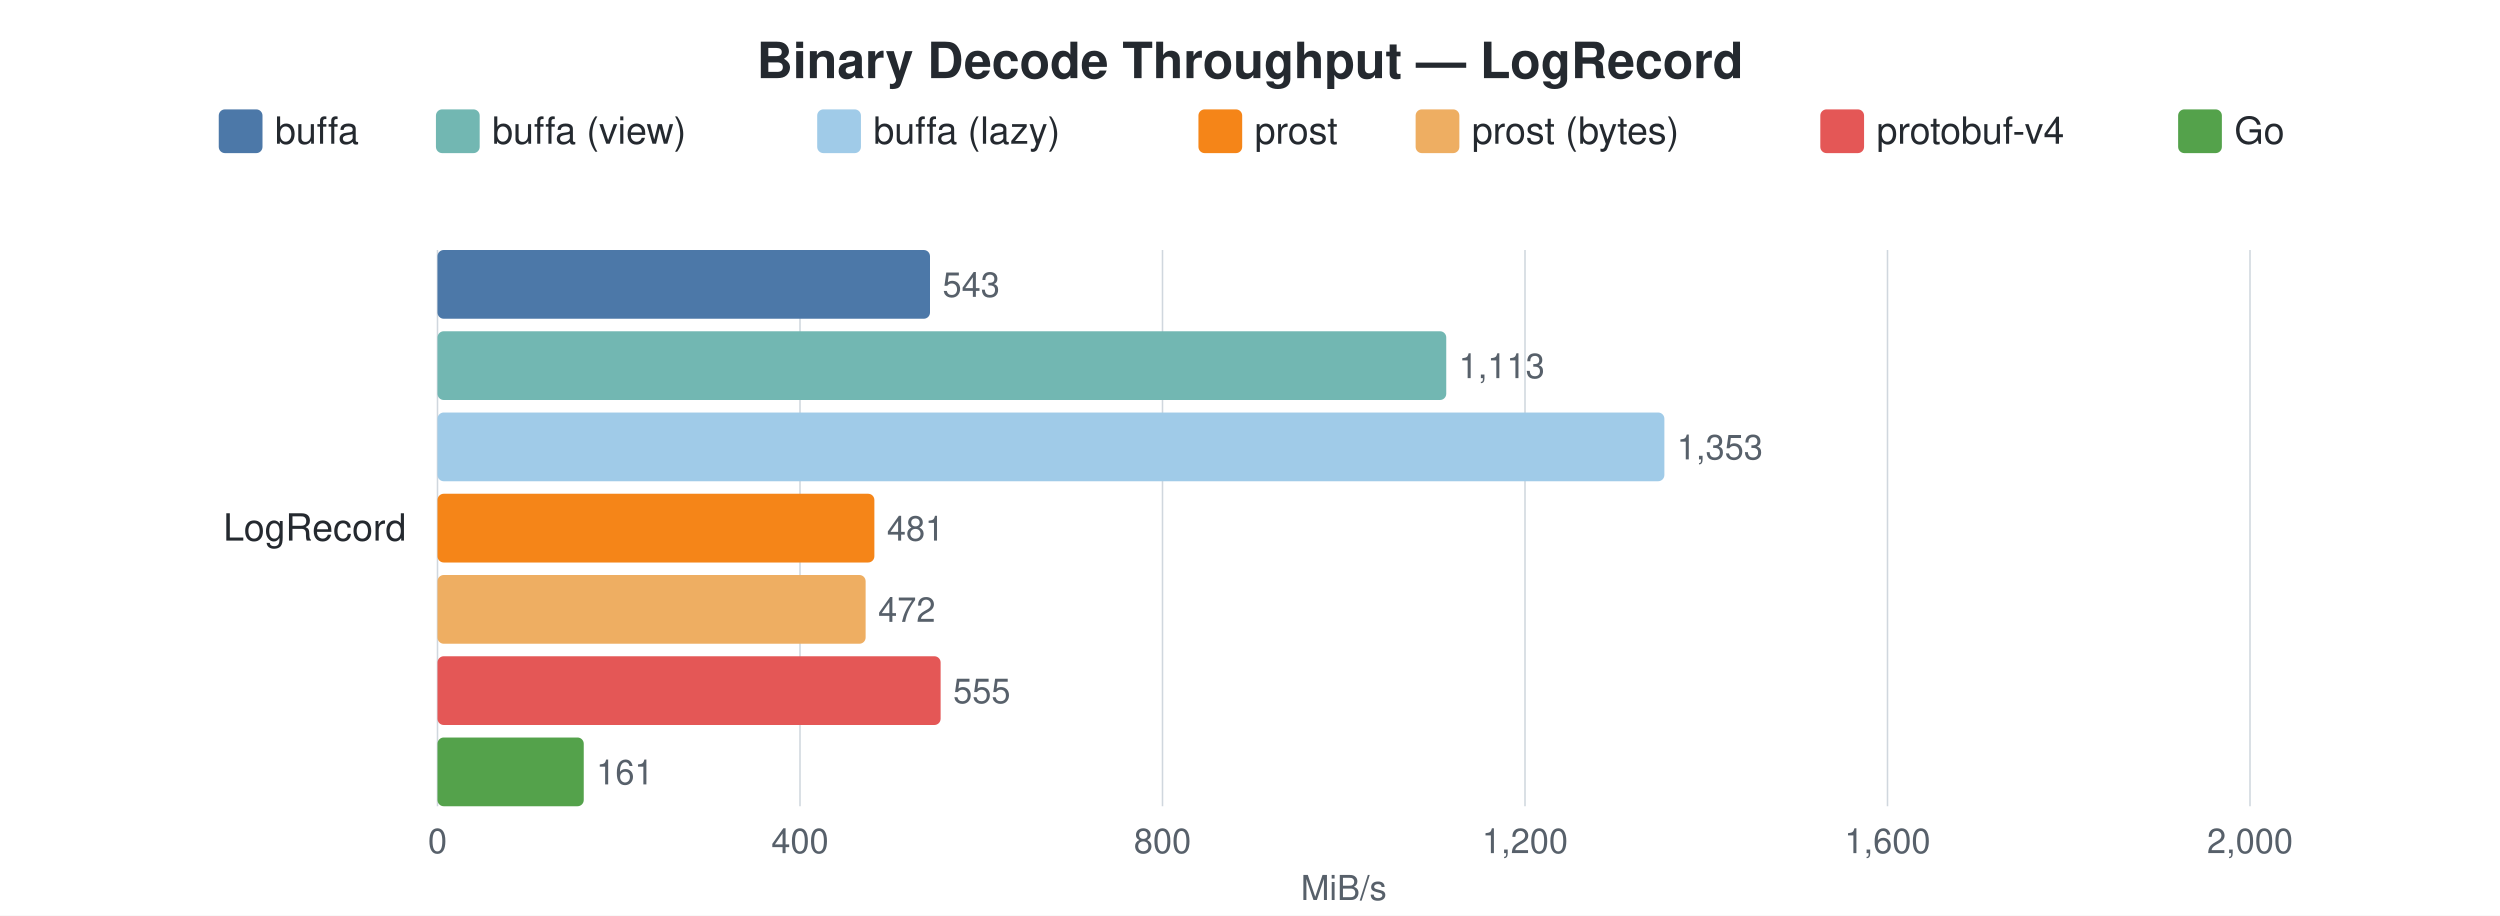
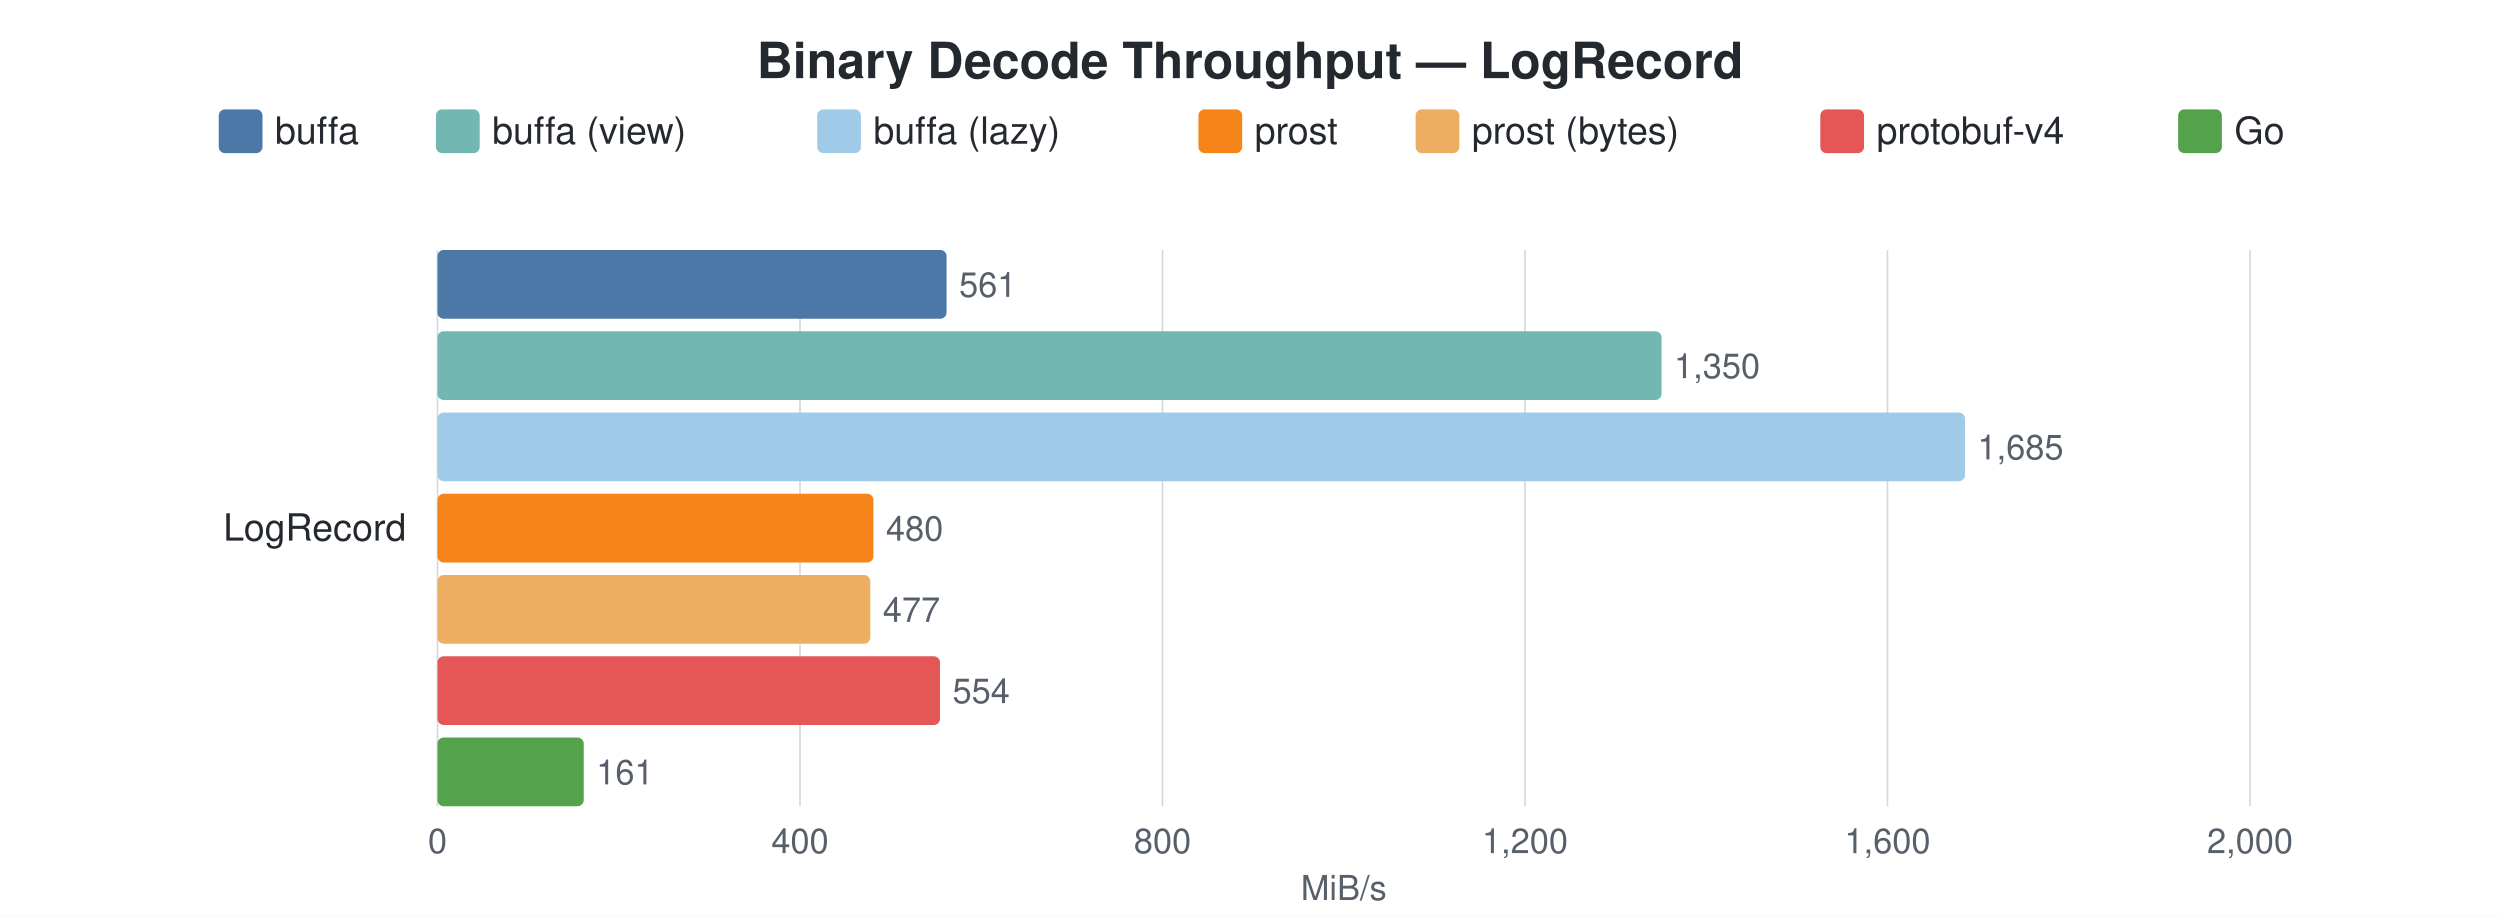
<svg xmlns="http://www.w3.org/2000/svg" width="800" height="293" viewBox="0 0 800 293">
  <style>
    text { font-family: -apple-system, BlinkMacSystemFont, "Segoe UI", Helvetica, Arial, sans-serif; }
    .title { font-size: 16px; font-weight: 600; fill: #24292f; }
    .label { font-size: 12px; fill: #24292f; }
    .value { font-size: 11px; fill: #57606a; }
    .axis-label { font-size: 11px; fill: #57606a; }
    .legend-text { font-size: 12px; fill: #24292f; }
    .grid { stroke: #d0d7de; stroke-width: 0.5; }
  </style>
  <rect width="100%" height="100%" fill="white" />
  <text x="400.0" y="25" text-anchor="middle" class="title">Binary Decode Throughput — LogRecord</text>
  <rect x="70" y="35" width="14" height="14" rx="2" fill="#4C78A8" />
  <text x="88" y="46" class="legend-text">buffa</text>
  <rect x="139.5" y="35" width="14" height="14" rx="2" fill="#72B7B2" />
  <text x="157.5" y="46" class="legend-text">buffa (view)</text>
  <rect x="261.5" y="35" width="14" height="14" rx="2" fill="#A0CBE8" />
  <text x="279.5" y="46" class="legend-text">buffa (lazy)</text>
  <rect x="383.5" y="35" width="14" height="14" rx="2" fill="#F58518" />
  <text x="401.5" y="46" class="legend-text">prost</text>
  <rect x="453" y="35" width="14" height="14" rx="2" fill="#EEAE62" />
  <text x="471" y="46" class="legend-text">prost (bytes)</text>
  <rect x="582.5" y="35" width="14" height="14" rx="2" fill="#E45756" />
  <text x="600.5" y="46" class="legend-text">protobuf-v4</text>
  <rect x="697" y="35" width="14" height="14" rx="2" fill="#54A24B" />
  <text x="715" y="46" class="legend-text">Go</text>
  <line x1="140.0" y1="80" x2="140.0" y2="258" class="grid" />
  <text x="140.0" y="273" text-anchor="middle" class="axis-label">0</text>
  <line x1="256.0" y1="80" x2="256.0" y2="258" class="grid" />
  <text x="256.0" y="273" text-anchor="middle" class="axis-label">400</text>
  <line x1="372.0" y1="80" x2="372.0" y2="258" class="grid" />
  <text x="372.0" y="273" text-anchor="middle" class="axis-label">800</text>
  <line x1="488.0" y1="80" x2="488.0" y2="258" class="grid" />
  <text x="488.0" y="273" text-anchor="middle" class="axis-label">1,200</text>
  <line x1="604.0" y1="80" x2="604.0" y2="258" class="grid" />
  <text x="604.0" y="273" text-anchor="middle" class="axis-label">1,600</text>
  <line x1="720.0" y1="80" x2="720.0" y2="258" class="grid" />
  <text x="720.0" y="273" text-anchor="middle" class="axis-label">2,000</text>
  <text x="430.0" y="288" text-anchor="middle" class="axis-label">MiB/s</text>
  <text x="130" y="173.0" text-anchor="end" class="label">LogRecord</text>
-   <rect x="140" y="80.0" width="157.6" height="22" rx="2" fill="#4C78A8" />
-   <text x="301.6" y="95.0" class="value">543</text>
-   <rect x="140" y="106.0" width="322.8" height="22" rx="2" fill="#72B7B2" />
-   <text x="466.8" y="121.0" class="value">1,113</text>
-   <rect x="140" y="132.0" width="392.6" height="22" rx="2" fill="#A0CBE8" />
-   <text x="536.6" y="147.0" class="value">1,353</text>
-   <rect x="140" y="158.0" width="139.8" height="22" rx="2" fill="#F58518" />
-   <text x="283.8" y="173.0" class="value">481</text>
-   <rect x="140" y="184.0" width="137.0" height="22" rx="2" fill="#EEAE62" />
-   <text x="281.0" y="199.0" class="value">472</text>
-   <rect x="140" y="210.0" width="161.0" height="22" rx="2" fill="#E45756" />
-   <text x="305.0" y="225.0" class="value">555</text>
+   <rect x="140" y="80.0" width="162.9" height="22" rx="2" fill="#4C78A8" />
+   <text x="306.9" y="95.0" class="value">561</text>
+   <rect x="140" y="106.0" width="391.7" height="22" rx="2" fill="#72B7B2" />
+   <text x="535.7" y="121.0" class="value">1,350</text>
+   <rect x="140" y="132.0" width="488.8" height="22" rx="2" fill="#A0CBE8" />
+   <text x="632.8" y="147.0" class="value">1,685</text>
+   <rect x="140" y="158.0" width="139.5" height="22" rx="2" fill="#F58518" />
+   <text x="283.5" y="173.0" class="value">480</text>
+   <rect x="140" y="184.0" width="138.5" height="22" rx="2" fill="#EEAE62" />
+   <text x="282.5" y="199.0" class="value">477</text>
+   <rect x="140" y="210.0" width="160.8" height="22" rx="2" fill="#E45756" />
+   <text x="304.8" y="225.0" class="value">554</text>
  <rect x="140" y="236.0" width="46.8" height="22" rx="2" fill="#54A24B" />
  <text x="190.8" y="251.0" class="value">161</text>
</svg>
